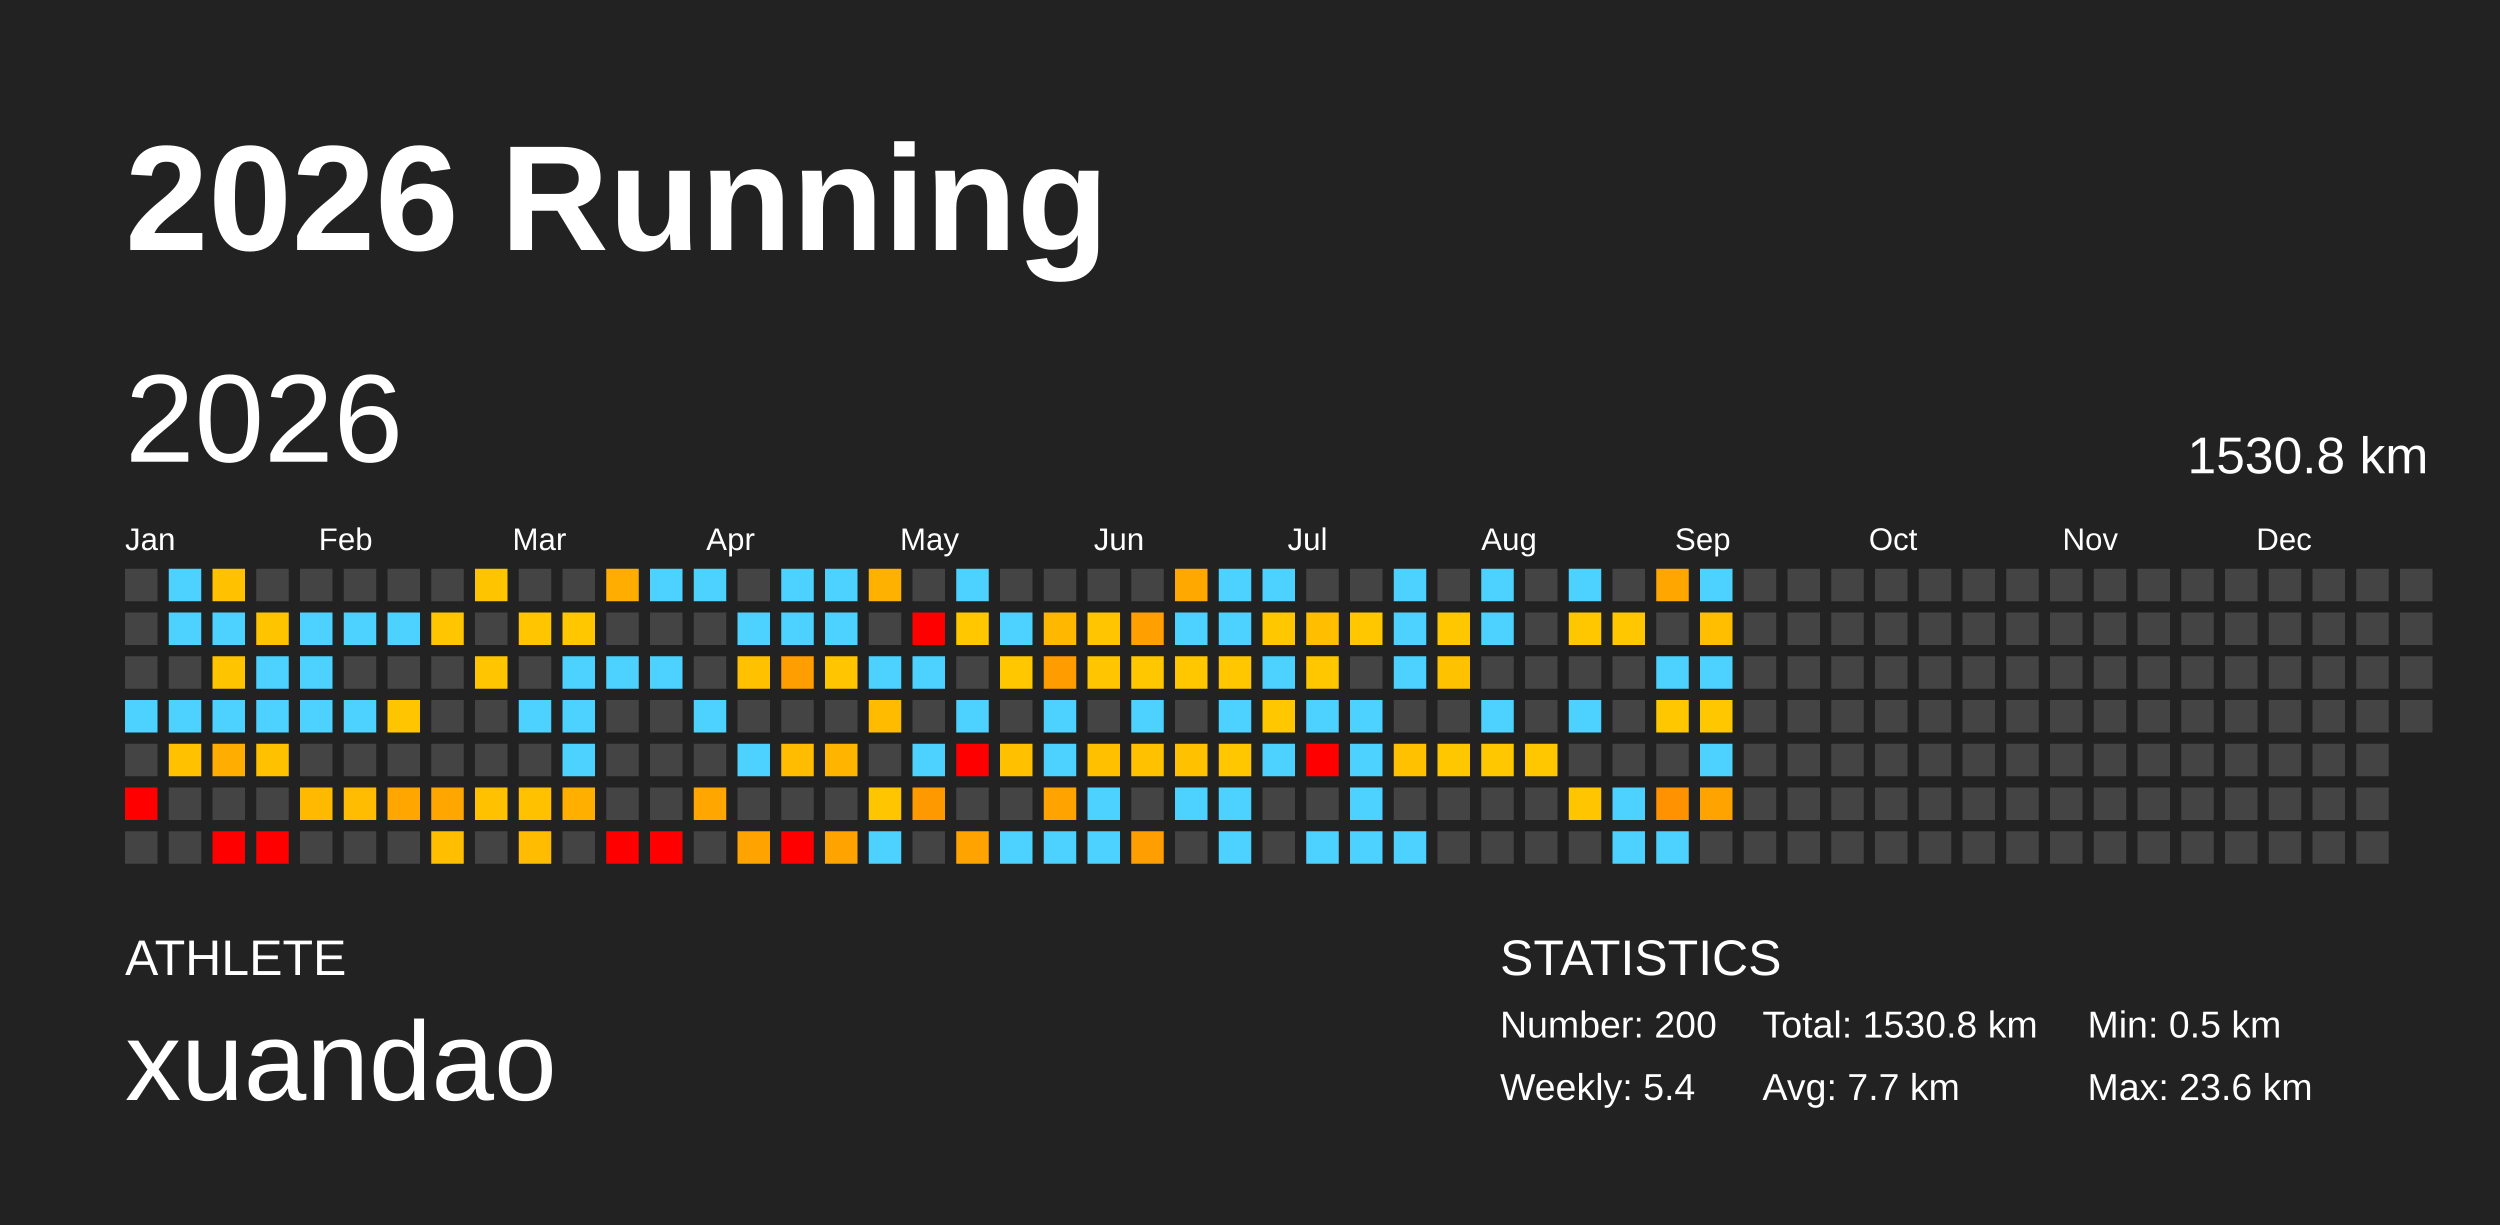
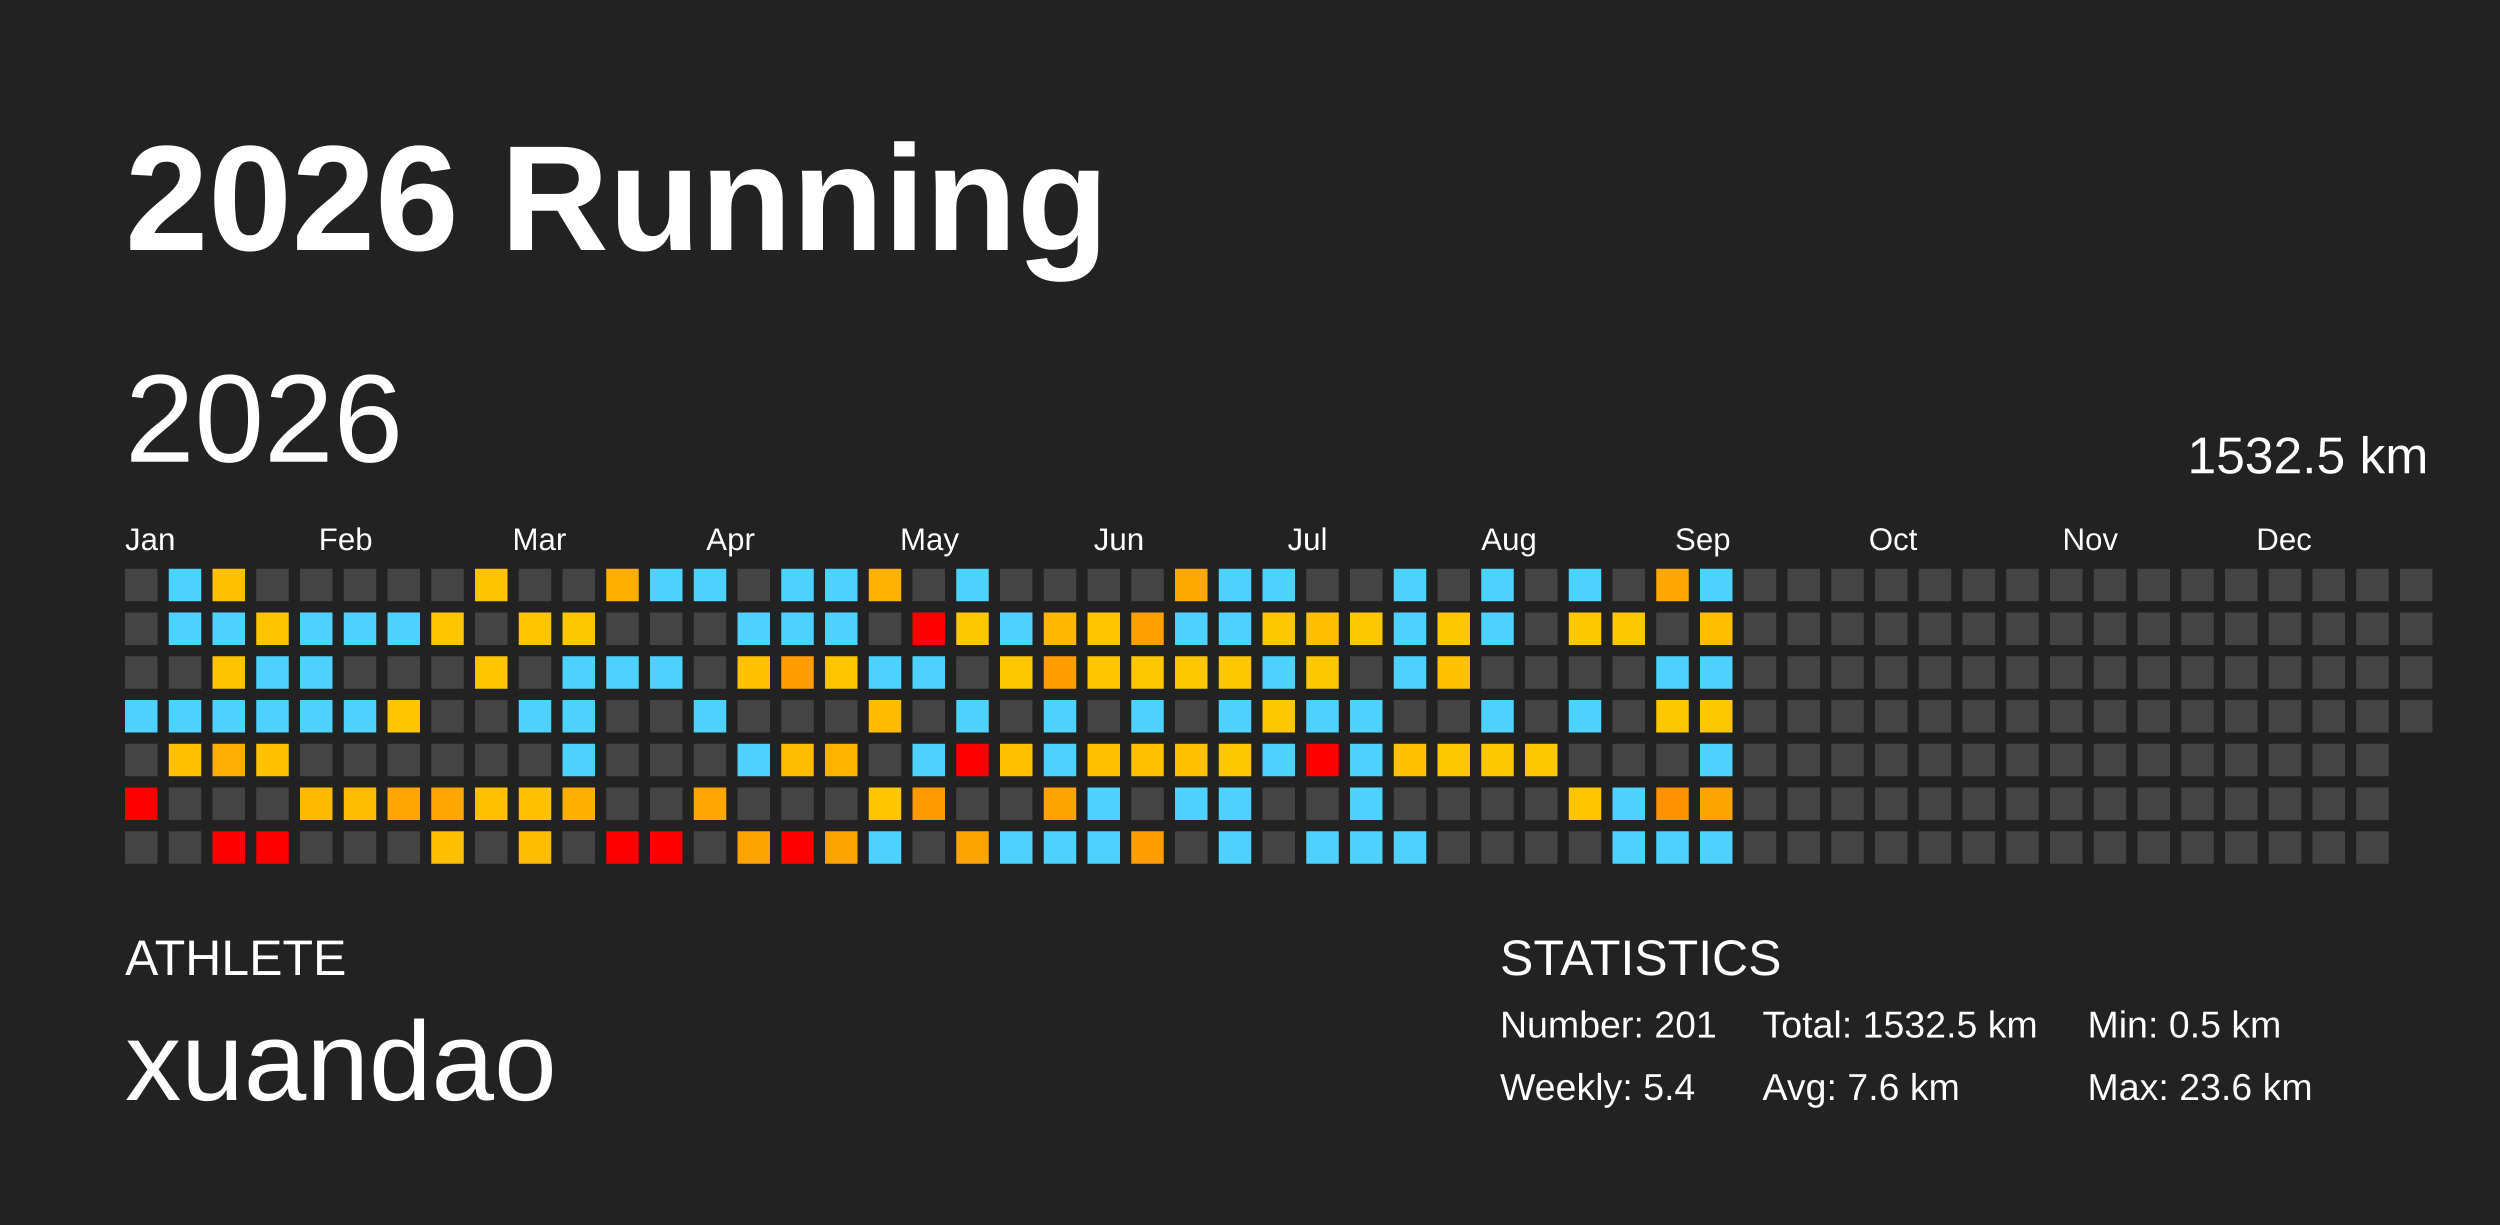
<svg xmlns="http://www.w3.org/2000/svg" baseProfile="full" height="98mm" version="1.1" viewBox="0,0,200,98" width="200mm">
  <defs />
  <rect fill="#222222" height="98" width="200" x="0" y="0" />
  <text fill="#FFFFFF" style="font-size:12px; font-family:Arial; font-weight:bold;" x="10" y="20">2026 Running</text>
  <text fill="#FFFFFF" style="font-size:4px; font-family:Arial" x="10" y="78">ATHLETE</text>
  <text fill="#FFFFFF" style="font-size:9px; font-family:Arial" x="10" y="88">xuandao</text>
  <text fill="#FFFFFF" style="font-size:4px; font-family:Arial" x="120" y="78">STATISTICS</text>
-   <text fill="#FFFFFF" style="font-size:3px; font-family:Arial" x="120" y="83">Number: 200</text>
+   <text fill="#FFFFFF" style="font-size:3px; font-family:Arial" x="120" y="83">Number: 201</text>
  <text fill="#FFFFFF" style="font-size:3px; font-family:Arial" x="120" y="88">Weekly: 5.4</text>
-   <text fill="#FFFFFF" style="font-size:3px; font-family:Arial" x="141" y="83">Total: 1530.8 km</text>
-   <text fill="#FFFFFF" style="font-size:3px; font-family:Arial" x="141" y="88">Avg: 7.7 km</text>
+   <text fill="#FFFFFF" style="font-size:3px; font-family:Arial" x="141" y="83">Total: 1532.5 km</text>
+   <text fill="#FFFFFF" style="font-size:3px; font-family:Arial" x="141" y="88">Avg: 7.6 km</text>
  <text fill="#FFFFFF" style="font-size:3px; font-family:Arial" x="167" y="83">Min: 0.5 km</text>
  <text fill="#FFFFFF" style="font-size:3px; font-family:Arial" x="167" y="88">Max: 23.6 km</text>
  <text dominant-baseline="hanging" fill="#FFFFFF" style="font-size:10.0px; font-family:Arial;" x="10" y="30">2026</text>
-   <text dominant-baseline="hanging" fill="#FFFFFF" style="font-size:4.125px; font-family:Arial;" x="175" y="35">1530.8 km</text>
+   <text dominant-baseline="hanging" fill="#FFFFFF" style="font-size:4.125px; font-family:Arial;" x="175" y="35">1532.5 km</text>
  <text fill="#FFFFFF" style="font-size:2.5px; font-family:Arial" x="10.0" y="44">Jan</text>
  <text fill="#FFFFFF" style="font-size:2.5px; font-family:Arial" x="25.5" y="44">Feb</text>
  <text fill="#FFFFFF" style="font-size:2.5px; font-family:Arial" x="41.0" y="44">Mar</text>
  <text fill="#FFFFFF" style="font-size:2.5px; font-family:Arial" x="56.5" y="44">Apr</text>
  <text fill="#FFFFFF" style="font-size:2.5px; font-family:Arial" x="72.0" y="44">May</text>
  <text fill="#FFFFFF" style="font-size:2.5px; font-family:Arial" x="87.5" y="44">Jun</text>
  <text fill="#FFFFFF" style="font-size:2.5px; font-family:Arial" x="103.0" y="44">Jul</text>
  <text fill="#FFFFFF" style="font-size:2.5px; font-family:Arial" x="118.5" y="44">Aug</text>
  <text fill="#FFFFFF" style="font-size:2.5px; font-family:Arial" x="134.0" y="44">Sep</text>
  <text fill="#FFFFFF" style="font-size:2.5px; font-family:Arial" x="149.5" y="44">Oct</text>
  <text fill="#FFFFFF" style="font-size:2.5px; font-family:Arial" x="165.0" y="44">Nov</text>
  <text fill="#FFFFFF" style="font-size:2.5px; font-family:Arial" x="180.5" y="44">Dec</text>
  <rect fill="#444444" height="2.6" width="2.6" x="10.0" y="45.5" />
  <rect fill="#444444" height="2.6" width="2.6" x="10.0" y="49.0" />
  <rect fill="#444444" height="2.6" width="2.6" x="10.0" y="52.5" />
  <rect fill="#4dd2ff" height="2.6" width="2.6" x="10.0" y="56.0" />
  <rect fill="#444444" height="2.6" width="2.6" x="10.0" y="59.5" />
  <rect fill="red" height="2.6" width="2.6" x="10.0" y="63.0" />
  <rect fill="#444444" height="2.6" width="2.6" x="10.0" y="66.5" />
  <rect fill="#4dd2ff" height="2.6" width="2.6" x="13.5" y="45.5" />
  <rect fill="#4dd2ff" height="2.6" width="2.6" x="13.5" y="49.0" />
  <rect fill="#444444" height="2.6" width="2.6" x="13.5" y="52.5" />
  <rect fill="#4dd2ff" height="2.6" width="2.6" x="13.5" y="56.0" />
  <rect fill="#ffc100" height="2.6" width="2.6" x="13.5" y="59.5" />
  <rect fill="#444444" height="2.6" width="2.6" x="13.5" y="63.0" />
  <rect fill="#444444" height="2.6" width="2.6" x="13.5" y="66.5" />
  <rect fill="#ffc100" height="2.6" width="2.6" x="17.0" y="45.5" />
  <rect fill="#4dd2ff" height="2.6" width="2.6" x="17.0" y="49.0" />
  <rect fill="#ffc400" height="2.6" width="2.6" x="17.0" y="52.5" />
  <rect fill="#4dd2ff" height="2.6" width="2.6" x="17.0" y="56.0" />
  <rect fill="#ffad00" height="2.6" width="2.6" x="17.0" y="59.5" />
  <rect fill="#444444" height="2.6" width="2.6" x="17.0" y="63.0" />
  <rect fill="red" height="2.6" width="2.6" x="17.0" y="66.5" />
  <rect fill="#444444" height="2.6" width="2.6" x="20.5" y="45.5" />
  <rect fill="#ffc400" height="2.6" width="2.6" x="20.5" y="49.0" />
  <rect fill="#4dd2ff" height="2.6" width="2.6" x="20.5" y="52.5" />
  <rect fill="#4dd2ff" height="2.6" width="2.6" x="20.5" y="56.0" />
  <rect fill="#ffc100" height="2.6" width="2.6" x="20.5" y="59.5" />
  <rect fill="#444444" height="2.6" width="2.6" x="20.5" y="63.0" />
  <rect fill="red" height="2.6" width="2.6" x="20.5" y="66.5" />
  <rect fill="#444444" height="2.6" width="2.6" x="24.0" y="45.5" />
  <rect fill="#4dd2ff" height="2.6" width="2.6" x="24.0" y="49.0" />
  <rect fill="#4dd2ff" height="2.6" width="2.6" x="24.0" y="52.5" />
  <rect fill="#4dd2ff" height="2.6" width="2.6" x="24.0" y="56.0" />
  <rect fill="#444444" height="2.6" width="2.6" x="24.0" y="59.5" />
  <rect fill="#ffba00" height="2.6" width="2.6" x="24.0" y="63.0" />
  <rect fill="#444444" height="2.6" width="2.6" x="24.0" y="66.5" />
  <rect fill="#444444" height="2.6" width="2.6" x="27.5" y="45.5" />
  <rect fill="#4dd2ff" height="2.6" width="2.6" x="27.5" y="49.0" />
  <rect fill="#444444" height="2.6" width="2.6" x="27.5" y="52.5" />
  <rect fill="#4dd2ff" height="2.6" width="2.6" x="27.5" y="56.0" />
  <rect fill="#444444" height="2.6" width="2.6" x="27.5" y="59.5" />
  <rect fill="#ffbc00" height="2.6" width="2.6" x="27.5" y="63.0" />
  <rect fill="#444444" height="2.6" width="2.6" x="27.5" y="66.5" />
  <rect fill="#444444" height="2.6" width="2.6" x="31.0" y="45.5" />
  <rect fill="#4dd2ff" height="2.6" width="2.6" x="31.0" y="49.0" />
  <rect fill="#444444" height="2.6" width="2.6" x="31.0" y="52.5" />
  <rect fill="#ffc600" height="2.6" width="2.6" x="31.0" y="56.0" />
  <rect fill="#444444" height="2.6" width="2.6" x="31.0" y="59.5" />
  <rect fill="#ffa600" height="2.6" width="2.6" x="31.0" y="63.0" />
  <rect fill="#444444" height="2.6" width="2.6" x="31.0" y="66.5" />
  <rect fill="#444444" height="2.6" width="2.6" x="34.5" y="45.5" />
  <rect fill="#ffc600" height="2.6" width="2.6" x="34.5" y="49.0" />
  <rect fill="#444444" height="2.6" width="2.6" x="34.5" y="52.5" />
  <rect fill="#444444" height="2.6" width="2.6" x="34.5" y="56.0" />
  <rect fill="#444444" height="2.6" width="2.6" x="34.5" y="59.5" />
  <rect fill="#ffa600" height="2.6" width="2.6" x="34.5" y="63.0" />
  <rect fill="#ffbe00" height="2.6" width="2.6" x="34.5" y="66.5" />
  <rect fill="#ffc400" height="2.6" width="2.6" x="38.0" y="45.5" />
  <rect fill="#444444" height="2.6" width="2.6" x="38.0" y="49.0" />
  <rect fill="#ffc600" height="2.6" width="2.6" x="38.0" y="52.5" />
  <rect fill="#444444" height="2.6" width="2.6" x="38.0" y="56.0" />
  <rect fill="#444444" height="2.6" width="2.6" x="38.0" y="59.5" />
  <rect fill="#ffc100" height="2.6" width="2.6" x="38.0" y="63.0" />
  <rect fill="#444444" height="2.6" width="2.6" x="38.0" y="66.5" />
  <rect fill="#444444" height="2.6" width="2.6" x="41.5" y="45.5" />
  <rect fill="#ffc600" height="2.6" width="2.6" x="41.5" y="49.0" />
  <rect fill="#444444" height="2.6" width="2.6" x="41.5" y="52.5" />
  <rect fill="#4dd2ff" height="2.6" width="2.6" x="41.5" y="56.0" />
  <rect fill="#444444" height="2.6" width="2.6" x="41.5" y="59.5" />
  <rect fill="#ffc100" height="2.6" width="2.6" x="41.5" y="63.0" />
  <rect fill="#ffbc00" height="2.6" width="2.6" x="41.5" y="66.5" />
  <rect fill="#444444" height="2.6" width="2.6" x="45.0" y="45.5" />
  <rect fill="#ffc700" height="2.6" width="2.6" x="45.0" y="49.0" />
  <rect fill="#4dd2ff" height="2.6" width="2.6" x="45.0" y="52.5" />
  <rect fill="#4dd2ff" height="2.6" width="2.6" x="45.0" y="56.0" />
  <rect fill="#4dd2ff" height="2.6" width="2.6" x="45.0" y="59.5" />
  <rect fill="#ffaf00" height="2.6" width="2.6" x="45.0" y="63.0" />
  <rect fill="#444444" height="2.6" width="2.6" x="45.0" y="66.5" />
  <rect fill="#ffae00" height="2.6" width="2.6" x="48.5" y="45.5" />
  <rect fill="#444444" height="2.6" width="2.6" x="48.5" y="49.0" />
  <rect fill="#4dd2ff" height="2.6" width="2.6" x="48.5" y="52.5" />
  <rect fill="#444444" height="2.6" width="2.6" x="48.5" y="56.0" />
  <rect fill="#444444" height="2.6" width="2.6" x="48.5" y="59.5" />
  <rect fill="#444444" height="2.6" width="2.6" x="48.5" y="63.0" />
  <rect fill="red" height="2.6" width="2.6" x="48.5" y="66.5" />
  <rect fill="#4dd2ff" height="2.6" width="2.6" x="52.0" y="45.5" />
  <rect fill="#444444" height="2.6" width="2.6" x="52.0" y="49.0" />
  <rect fill="#4dd2ff" height="2.6" width="2.6" x="52.0" y="52.5" />
  <rect fill="#444444" height="2.6" width="2.6" x="52.0" y="56.0" />
  <rect fill="#444444" height="2.6" width="2.6" x="52.0" y="59.5" />
  <rect fill="#444444" height="2.6" width="2.6" x="52.0" y="63.0" />
  <rect fill="red" height="2.6" width="2.6" x="52.0" y="66.5" />
  <rect fill="#4dd2ff" height="2.6" width="2.6" x="55.5" y="45.5" />
  <rect fill="#444444" height="2.6" width="2.6" x="55.5" y="49.0" />
  <rect fill="#444444" height="2.6" width="2.6" x="55.5" y="52.5" />
  <rect fill="#4dd2ff" height="2.6" width="2.6" x="55.5" y="56.0" />
  <rect fill="#444444" height="2.6" width="2.6" x="55.5" y="59.5" />
  <rect fill="#ffa600" height="2.6" width="2.6" x="55.5" y="63.0" />
  <rect fill="#444444" height="2.6" width="2.6" x="55.5" y="66.5" />
  <rect fill="#444444" height="2.6" width="2.6" x="59.0" y="45.5" />
  <rect fill="#4dd2ff" height="2.6" width="2.6" x="59.0" y="49.0" />
  <rect fill="#ffc100" height="2.6" width="2.6" x="59.0" y="52.5" />
  <rect fill="#444444" height="2.6" width="2.6" x="59.0" y="56.0" />
  <rect fill="#4dd2ff" height="2.6" width="2.6" x="59.0" y="59.5" />
  <rect fill="#444444" height="2.6" width="2.6" x="59.0" y="63.0" />
  <rect fill="#ffa300" height="2.6" width="2.6" x="59.0" y="66.5" />
  <rect fill="#4dd2ff" height="2.6" width="2.6" x="62.5" y="45.5" />
  <rect fill="#4dd2ff" height="2.6" width="2.6" x="62.5" y="49.0" />
  <rect fill="#ff9e00" height="2.6" width="2.6" x="62.5" y="52.5" />
  <rect fill="#444444" height="2.6" width="2.6" x="62.5" y="56.0" />
  <rect fill="#ffbc00" height="2.6" width="2.6" x="62.5" y="59.5" />
  <rect fill="#444444" height="2.6" width="2.6" x="62.5" y="63.0" />
  <rect fill="red" height="2.6" width="2.6" x="62.5" y="66.5" />
  <rect fill="#4dd2ff" height="2.6" width="2.6" x="66.0" y="45.5" />
  <rect fill="#4dd2ff" height="2.6" width="2.6" x="66.0" y="49.0" />
  <rect fill="#ffc600" height="2.6" width="2.6" x="66.0" y="52.5" />
  <rect fill="#444444" height="2.6" width="2.6" x="66.0" y="56.0" />
  <rect fill="#ffb400" height="2.6" width="2.6" x="66.0" y="59.5" />
  <rect fill="#444444" height="2.6" width="2.6" x="66.0" y="63.0" />
  <rect fill="#ffa300" height="2.6" width="2.6" x="66.0" y="66.5" />
  <rect fill="#ffb100" height="2.6" width="2.6" x="69.5" y="45.5" />
  <rect fill="#444444" height="2.6" width="2.6" x="69.5" y="49.0" />
  <rect fill="#4dd2ff" height="2.6" width="2.6" x="69.5" y="52.5" />
  <rect fill="#ffbb00" height="2.6" width="2.6" x="69.5" y="56.0" />
  <rect fill="#444444" height="2.6" width="2.6" x="69.5" y="59.5" />
  <rect fill="#ffc600" height="2.6" width="2.6" x="69.5" y="63.0" />
  <rect fill="#4dd2ff" height="2.6" width="2.6" x="69.5" y="66.5" />
  <rect fill="#444444" height="2.6" width="2.6" x="73.0" y="45.5" />
  <rect fill="red" height="2.6" width="2.6" x="73.0" y="49.0" />
  <rect fill="#4dd2ff" height="2.6" width="2.6" x="73.0" y="52.5" />
  <rect fill="#444444" height="2.6" width="2.6" x="73.0" y="56.0" />
  <rect fill="#4dd2ff" height="2.6" width="2.6" x="73.0" y="59.5" />
  <rect fill="#ff9900" height="2.6" width="2.6" x="73.0" y="63.0" />
  <rect fill="#444444" height="2.6" width="2.6" x="73.0" y="66.5" />
  <rect fill="#4dd2ff" height="2.6" width="2.6" x="76.5" y="45.5" />
  <rect fill="#ffc700" height="2.6" width="2.6" x="76.5" y="49.0" />
  <rect fill="#444444" height="2.6" width="2.6" x="76.5" y="52.5" />
  <rect fill="#4dd2ff" height="2.6" width="2.6" x="76.5" y="56.0" />
  <rect fill="red" height="2.6" width="2.6" x="76.5" y="59.5" />
  <rect fill="#444444" height="2.6" width="2.6" x="76.5" y="63.0" />
  <rect fill="#ffa300" height="2.6" width="2.6" x="76.5" y="66.5" />
  <rect fill="#444444" height="2.6" width="2.6" x="80.0" y="45.5" />
  <rect fill="#4dd2ff" height="2.6" width="2.6" x="80.0" y="49.0" />
  <rect fill="#ffc700" height="2.6" width="2.6" x="80.0" y="52.5" />
  <rect fill="#444444" height="2.6" width="2.6" x="80.0" y="56.0" />
  <rect fill="#ffc000" height="2.6" width="2.6" x="80.0" y="59.5" />
  <rect fill="#444444" height="2.6" width="2.6" x="80.0" y="63.0" />
  <rect fill="#4dd2ff" height="2.6" width="2.6" x="80.0" y="66.5" />
  <rect fill="#444444" height="2.6" width="2.6" x="83.5" y="45.5" />
  <rect fill="#ffb700" height="2.6" width="2.6" x="83.5" y="49.0" />
  <rect fill="#ff9d00" height="2.6" width="2.6" x="83.5" y="52.5" />
  <rect fill="#4dd2ff" height="2.6" width="2.6" x="83.5" y="56.0" />
  <rect fill="#4dd2ff" height="2.6" width="2.6" x="83.5" y="59.5" />
  <rect fill="#ffa300" height="2.6" width="2.6" x="83.5" y="63.0" />
  <rect fill="#4dd2ff" height="2.6" width="2.6" x="83.5" y="66.5" />
  <rect fill="#444444" height="2.6" width="2.6" x="87.0" y="45.5" />
  <rect fill="#ffc600" height="2.6" width="2.6" x="87.0" y="49.0" />
  <rect fill="#ffc600" height="2.6" width="2.6" x="87.0" y="52.5" />
  <rect fill="#444444" height="2.6" width="2.6" x="87.0" y="56.0" />
  <rect fill="#ffc000" height="2.6" width="2.6" x="87.0" y="59.5" />
  <rect fill="#4dd2ff" height="2.6" width="2.6" x="87.0" y="63.0" />
  <rect fill="#4dd2ff" height="2.6" width="2.6" x="87.0" y="66.5" />
  <rect fill="#444444" height="2.6" width="2.6" x="90.5" y="45.5" />
  <rect fill="#ff9f00" height="2.6" width="2.6" x="90.5" y="49.0" />
  <rect fill="#ffc700" height="2.6" width="2.6" x="90.5" y="52.5" />
  <rect fill="#4dd2ff" height="2.6" width="2.6" x="90.5" y="56.0" />
  <rect fill="#ffc100" height="2.6" width="2.6" x="90.5" y="59.5" />
  <rect fill="#444444" height="2.6" width="2.6" x="90.5" y="63.0" />
  <rect fill="#ff9e00" height="2.6" width="2.6" x="90.5" y="66.5" />
  <rect fill="#ffa800" height="2.6" width="2.6" x="94.0" y="45.5" />
  <rect fill="#4dd2ff" height="2.6" width="2.6" x="94.0" y="49.0" />
  <rect fill="#ffc700" height="2.6" width="2.6" x="94.0" y="52.5" />
  <rect fill="#444444" height="2.6" width="2.6" x="94.0" y="56.0" />
  <rect fill="#ffc100" height="2.6" width="2.6" x="94.0" y="59.5" />
  <rect fill="#4dd2ff" height="2.6" width="2.6" x="94.0" y="63.0" />
  <rect fill="#444444" height="2.6" width="2.6" x="94.0" y="66.5" />
  <rect fill="#4dd2ff" height="2.6" width="2.6" x="97.5" y="45.5" />
  <rect fill="#4dd2ff" height="2.6" width="2.6" x="97.5" y="49.0" />
  <rect fill="#ffc700" height="2.6" width="2.6" x="97.5" y="52.5" />
  <rect fill="#4dd2ff" height="2.6" width="2.6" x="97.5" y="56.0" />
  <rect fill="#ffc700" height="2.6" width="2.6" x="97.5" y="59.5" />
  <rect fill="#4dd2ff" height="2.6" width="2.6" x="97.5" y="63.0" />
  <rect fill="#4dd2ff" height="2.6" width="2.6" x="97.5" y="66.5" />
  <rect fill="#4dd2ff" height="2.6" width="2.6" x="101.0" y="45.5" />
  <rect fill="#ffc700" height="2.6" width="2.6" x="101.0" y="49.0" />
  <rect fill="#4dd2ff" height="2.6" width="2.6" x="101.0" y="52.5" />
  <rect fill="#ffc700" height="2.6" width="2.6" x="101.0" y="56.0" />
  <rect fill="#4dd2ff" height="2.6" width="2.6" x="101.0" y="59.5" />
  <rect fill="#444444" height="2.6" width="2.6" x="101.0" y="63.0" />
  <rect fill="#444444" height="2.6" width="2.6" x="101.0" y="66.5" />
  <rect fill="#444444" height="2.6" width="2.6" x="104.5" y="45.5" />
  <rect fill="#ffbf00" height="2.6" width="2.6" x="104.5" y="49.0" />
  <rect fill="#ffc700" height="2.6" width="2.6" x="104.5" y="52.5" />
  <rect fill="#4dd2ff" height="2.6" width="2.6" x="104.5" y="56.0" />
  <rect fill="red" height="2.6" width="2.6" x="104.5" y="59.5" />
  <rect fill="#444444" height="2.6" width="2.6" x="104.5" y="63.0" />
  <rect fill="#4dd2ff" height="2.6" width="2.6" x="104.5" y="66.5" />
  <rect fill="#444444" height="2.6" width="2.6" x="108.0" y="45.5" />
  <rect fill="#ffc700" height="2.6" width="2.6" x="108.0" y="49.0" />
  <rect fill="#444444" height="2.6" width="2.6" x="108.0" y="52.5" />
  <rect fill="#4dd2ff" height="2.6" width="2.6" x="108.0" y="56.0" />
  <rect fill="#4dd2ff" height="2.6" width="2.6" x="108.0" y="59.5" />
  <rect fill="#4dd2ff" height="2.6" width="2.6" x="108.0" y="63.0" />
  <rect fill="#4dd2ff" height="2.6" width="2.6" x="108.0" y="66.5" />
  <rect fill="#4dd2ff" height="2.6" width="2.6" x="111.5" y="45.5" />
  <rect fill="#4dd2ff" height="2.6" width="2.6" x="111.5" y="49.0" />
  <rect fill="#4dd2ff" height="2.6" width="2.6" x="111.5" y="52.5" />
  <rect fill="#444444" height="2.6" width="2.6" x="111.5" y="56.0" />
  <rect fill="#ffc100" height="2.6" width="2.6" x="111.5" y="59.5" />
  <rect fill="#444444" height="2.6" width="2.6" x="111.5" y="63.0" />
  <rect fill="#4dd2ff" height="2.6" width="2.6" x="111.5" y="66.5" />
  <rect fill="#444444" height="2.6" width="2.6" x="115.0" y="45.5" />
  <rect fill="#ffc700" height="2.6" width="2.6" x="115.0" y="49.0" />
  <rect fill="#ffc200" height="2.6" width="2.6" x="115.0" y="52.5" />
  <rect fill="#444444" height="2.6" width="2.6" x="115.0" y="56.0" />
  <rect fill="#ffc700" height="2.6" width="2.6" x="115.0" y="59.5" />
  <rect fill="#444444" height="2.6" width="2.6" x="115.0" y="63.0" />
  <rect fill="#444444" height="2.6" width="2.6" x="115.0" y="66.5" />
  <rect fill="#4dd2ff" height="2.6" width="2.6" x="118.5" y="45.5" />
  <rect fill="#4dd2ff" height="2.6" width="2.6" x="118.5" y="49.0" />
  <rect fill="#444444" height="2.6" width="2.6" x="118.5" y="52.5" />
  <rect fill="#4dd2ff" height="2.6" width="2.6" x="118.5" y="56.0" />
  <rect fill="#ffc700" height="2.6" width="2.6" x="118.5" y="59.5" />
  <rect fill="#444444" height="2.6" width="2.6" x="118.5" y="63.0" />
  <rect fill="#444444" height="2.6" width="2.6" x="118.5" y="66.5" />
  <rect fill="#444444" height="2.6" width="2.6" x="122.0" y="45.5" />
  <rect fill="#444444" height="2.6" width="2.6" x="122.0" y="49.0" />
  <rect fill="#444444" height="2.6" width="2.6" x="122.0" y="52.5" />
  <rect fill="#444444" height="2.6" width="2.6" x="122.0" y="56.0" />
  <rect fill="#ffc700" height="2.6" width="2.6" x="122.0" y="59.5" />
  <rect fill="#444444" height="2.6" width="2.6" x="122.0" y="63.0" />
  <rect fill="#444444" height="2.6" width="2.6" x="122.0" y="66.5" />
  <rect fill="#4dd2ff" height="2.6" width="2.6" x="125.5" y="45.5" />
  <rect fill="#ffc700" height="2.6" width="2.6" x="125.5" y="49.0" />
  <rect fill="#444444" height="2.6" width="2.6" x="125.5" y="52.5" />
  <rect fill="#4dd2ff" height="2.6" width="2.6" x="125.5" y="56.0" />
  <rect fill="#444444" height="2.6" width="2.6" x="125.5" y="59.5" />
  <rect fill="#ffc600" height="2.6" width="2.6" x="125.5" y="63.0" />
  <rect fill="#444444" height="2.6" width="2.6" x="125.5" y="66.5" />
  <rect fill="#444444" height="2.6" width="2.6" x="129.0" y="45.5" />
  <rect fill="#ffc700" height="2.6" width="2.6" x="129.0" y="49.0" />
  <rect fill="#444444" height="2.6" width="2.6" x="129.0" y="52.5" />
  <rect fill="#444444" height="2.6" width="2.6" x="129.0" y="56.0" />
  <rect fill="#444444" height="2.6" width="2.6" x="129.0" y="59.5" />
  <rect fill="#4dd2ff" height="2.6" width="2.6" x="129.0" y="63.0" />
  <rect fill="#4dd2ff" height="2.6" width="2.6" x="129.0" y="66.5" />
  <rect fill="#ffa600" height="2.6" width="2.6" x="132.5" y="45.5" />
  <rect fill="#444444" height="2.6" width="2.6" x="132.5" y="49.0" />
  <rect fill="#4dd2ff" height="2.6" width="2.6" x="132.5" y="52.5" />
  <rect fill="#ffc700" height="2.6" width="2.6" x="132.5" y="56.0" />
  <rect fill="#444444" height="2.6" width="2.6" x="132.5" y="59.5" />
  <rect fill="#ff9200" height="2.6" width="2.6" x="132.5" y="63.0" />
  <rect fill="#4dd2ff" height="2.6" width="2.6" x="132.5" y="66.5" />
  <rect fill="#4dd2ff" height="2.6" width="2.6" x="136.0" y="45.5" />
  <rect fill="#ffbf00" height="2.6" width="2.6" x="136.0" y="49.0" />
  <rect fill="#4dd2ff" height="2.6" width="2.6" x="136.0" y="52.5" />
  <rect fill="#ffc700" height="2.6" width="2.6" x="136.0" y="56.0" />
  <rect fill="#4dd2ff" height="2.6" width="2.6" x="136.0" y="59.5" />
  <rect fill="#ffa300" height="2.6" width="2.6" x="136.0" y="63.0" />
-   <rect fill="#444444" height="2.6" width="2.6" x="136.0" y="66.5" />
+   <rect fill="#4dd2ff" height="2.6" width="2.6" x="136.0" y="66.5" />
  <rect fill="#444444" height="2.6" width="2.6" x="139.5" y="45.5" />
  <rect fill="#444444" height="2.6" width="2.6" x="139.5" y="49.0" />
  <rect fill="#444444" height="2.6" width="2.6" x="139.5" y="52.5" />
  <rect fill="#444444" height="2.6" width="2.6" x="139.5" y="56.0" />
  <rect fill="#444444" height="2.6" width="2.6" x="139.5" y="59.5" />
  <rect fill="#444444" height="2.6" width="2.6" x="139.5" y="63.0" />
  <rect fill="#444444" height="2.6" width="2.6" x="139.5" y="66.5" />
  <rect fill="#444444" height="2.6" width="2.6" x="143.0" y="45.5" />
  <rect fill="#444444" height="2.6" width="2.6" x="143.0" y="49.0" />
  <rect fill="#444444" height="2.6" width="2.6" x="143.0" y="52.5" />
  <rect fill="#444444" height="2.6" width="2.6" x="143.0" y="56.0" />
  <rect fill="#444444" height="2.6" width="2.6" x="143.0" y="59.5" />
  <rect fill="#444444" height="2.6" width="2.6" x="143.0" y="63.0" />
  <rect fill="#444444" height="2.6" width="2.6" x="143.0" y="66.5" />
  <rect fill="#444444" height="2.6" width="2.6" x="146.5" y="45.5" />
  <rect fill="#444444" height="2.6" width="2.6" x="146.5" y="49.0" />
  <rect fill="#444444" height="2.6" width="2.6" x="146.5" y="52.5" />
  <rect fill="#444444" height="2.6" width="2.6" x="146.5" y="56.0" />
  <rect fill="#444444" height="2.6" width="2.6" x="146.5" y="59.5" />
  <rect fill="#444444" height="2.6" width="2.6" x="146.5" y="63.0" />
  <rect fill="#444444" height="2.6" width="2.6" x="146.5" y="66.5" />
  <rect fill="#444444" height="2.6" width="2.6" x="150.0" y="45.5" />
  <rect fill="#444444" height="2.6" width="2.6" x="150.0" y="49.0" />
  <rect fill="#444444" height="2.6" width="2.6" x="150.0" y="52.5" />
  <rect fill="#444444" height="2.6" width="2.6" x="150.0" y="56.0" />
  <rect fill="#444444" height="2.6" width="2.6" x="150.0" y="59.5" />
  <rect fill="#444444" height="2.6" width="2.6" x="150.0" y="63.0" />
  <rect fill="#444444" height="2.6" width="2.6" x="150.0" y="66.5" />
  <rect fill="#444444" height="2.6" width="2.6" x="153.5" y="45.5" />
  <rect fill="#444444" height="2.6" width="2.6" x="153.5" y="49.0" />
  <rect fill="#444444" height="2.6" width="2.6" x="153.5" y="52.5" />
  <rect fill="#444444" height="2.6" width="2.6" x="153.5" y="56.0" />
  <rect fill="#444444" height="2.6" width="2.6" x="153.5" y="59.5" />
  <rect fill="#444444" height="2.6" width="2.6" x="153.5" y="63.0" />
  <rect fill="#444444" height="2.6" width="2.6" x="153.5" y="66.5" />
  <rect fill="#444444" height="2.6" width="2.6" x="157.0" y="45.5" />
  <rect fill="#444444" height="2.6" width="2.6" x="157.0" y="49.0" />
  <rect fill="#444444" height="2.6" width="2.6" x="157.0" y="52.5" />
  <rect fill="#444444" height="2.6" width="2.6" x="157.0" y="56.0" />
  <rect fill="#444444" height="2.6" width="2.6" x="157.0" y="59.5" />
  <rect fill="#444444" height="2.6" width="2.6" x="157.0" y="63.0" />
  <rect fill="#444444" height="2.6" width="2.6" x="157.0" y="66.5" />
  <rect fill="#444444" height="2.6" width="2.6" x="160.5" y="45.5" />
  <rect fill="#444444" height="2.6" width="2.6" x="160.5" y="49.0" />
  <rect fill="#444444" height="2.6" width="2.6" x="160.5" y="52.5" />
  <rect fill="#444444" height="2.6" width="2.6" x="160.5" y="56.0" />
  <rect fill="#444444" height="2.6" width="2.6" x="160.5" y="59.5" />
  <rect fill="#444444" height="2.6" width="2.6" x="160.5" y="63.0" />
  <rect fill="#444444" height="2.6" width="2.6" x="160.5" y="66.5" />
  <rect fill="#444444" height="2.6" width="2.6" x="164.0" y="45.5" />
  <rect fill="#444444" height="2.6" width="2.6" x="164.0" y="49.0" />
  <rect fill="#444444" height="2.6" width="2.6" x="164.0" y="52.5" />
  <rect fill="#444444" height="2.6" width="2.6" x="164.0" y="56.0" />
  <rect fill="#444444" height="2.6" width="2.6" x="164.0" y="59.5" />
  <rect fill="#444444" height="2.6" width="2.6" x="164.0" y="63.0" />
  <rect fill="#444444" height="2.6" width="2.6" x="164.0" y="66.5" />
  <rect fill="#444444" height="2.6" width="2.6" x="167.5" y="45.5" />
  <rect fill="#444444" height="2.6" width="2.6" x="167.5" y="49.0" />
  <rect fill="#444444" height="2.6" width="2.6" x="167.5" y="52.5" />
  <rect fill="#444444" height="2.6" width="2.6" x="167.5" y="56.0" />
  <rect fill="#444444" height="2.6" width="2.6" x="167.5" y="59.5" />
  <rect fill="#444444" height="2.6" width="2.6" x="167.5" y="63.0" />
  <rect fill="#444444" height="2.6" width="2.6" x="167.5" y="66.5" />
  <rect fill="#444444" height="2.6" width="2.6" x="171.0" y="45.5" />
  <rect fill="#444444" height="2.6" width="2.6" x="171.0" y="49.0" />
  <rect fill="#444444" height="2.6" width="2.6" x="171.0" y="52.5" />
  <rect fill="#444444" height="2.6" width="2.6" x="171.0" y="56.0" />
  <rect fill="#444444" height="2.6" width="2.6" x="171.0" y="59.5" />
  <rect fill="#444444" height="2.6" width="2.6" x="171.0" y="63.0" />
  <rect fill="#444444" height="2.6" width="2.6" x="171.0" y="66.5" />
  <rect fill="#444444" height="2.6" width="2.6" x="174.5" y="45.5" />
  <rect fill="#444444" height="2.6" width="2.6" x="174.5" y="49.0" />
  <rect fill="#444444" height="2.6" width="2.6" x="174.5" y="52.5" />
  <rect fill="#444444" height="2.6" width="2.6" x="174.5" y="56.0" />
  <rect fill="#444444" height="2.6" width="2.6" x="174.5" y="59.5" />
  <rect fill="#444444" height="2.6" width="2.6" x="174.5" y="63.0" />
  <rect fill="#444444" height="2.6" width="2.6" x="174.5" y="66.5" />
  <rect fill="#444444" height="2.6" width="2.6" x="178.0" y="45.5" />
  <rect fill="#444444" height="2.6" width="2.6" x="178.0" y="49.0" />
  <rect fill="#444444" height="2.6" width="2.6" x="178.0" y="52.5" />
  <rect fill="#444444" height="2.6" width="2.6" x="178.0" y="56.0" />
  <rect fill="#444444" height="2.6" width="2.6" x="178.0" y="59.5" />
  <rect fill="#444444" height="2.6" width="2.6" x="178.0" y="63.0" />
  <rect fill="#444444" height="2.6" width="2.6" x="178.0" y="66.5" />
  <rect fill="#444444" height="2.6" width="2.6" x="181.5" y="45.5" />
  <rect fill="#444444" height="2.6" width="2.6" x="181.5" y="49.0" />
  <rect fill="#444444" height="2.6" width="2.6" x="181.5" y="52.5" />
  <rect fill="#444444" height="2.6" width="2.6" x="181.5" y="56.0" />
  <rect fill="#444444" height="2.6" width="2.6" x="181.5" y="59.5" />
  <rect fill="#444444" height="2.6" width="2.6" x="181.5" y="63.0" />
  <rect fill="#444444" height="2.6" width="2.6" x="181.5" y="66.5" />
  <rect fill="#444444" height="2.6" width="2.6" x="185.0" y="45.5" />
  <rect fill="#444444" height="2.6" width="2.6" x="185.0" y="49.0" />
  <rect fill="#444444" height="2.6" width="2.6" x="185.0" y="52.5" />
  <rect fill="#444444" height="2.6" width="2.6" x="185.0" y="56.0" />
  <rect fill="#444444" height="2.6" width="2.6" x="185.0" y="59.5" />
  <rect fill="#444444" height="2.6" width="2.6" x="185.0" y="63.0" />
  <rect fill="#444444" height="2.6" width="2.6" x="185.0" y="66.5" />
  <rect fill="#444444" height="2.6" width="2.6" x="188.5" y="45.5" />
  <rect fill="#444444" height="2.6" width="2.6" x="188.5" y="49.0" />
  <rect fill="#444444" height="2.6" width="2.6" x="188.5" y="52.5" />
  <rect fill="#444444" height="2.6" width="2.6" x="188.5" y="56.0" />
  <rect fill="#444444" height="2.6" width="2.6" x="188.5" y="59.5" />
  <rect fill="#444444" height="2.6" width="2.6" x="188.5" y="63.0" />
  <rect fill="#444444" height="2.6" width="2.6" x="188.5" y="66.5" />
  <rect fill="#444444" height="2.6" width="2.6" x="192.0" y="45.5" />
  <rect fill="#444444" height="2.6" width="2.6" x="192.0" y="49.0" />
  <rect fill="#444444" height="2.6" width="2.6" x="192.0" y="52.5" />
  <rect fill="#444444" height="2.6" width="2.6" x="192.0" y="56.0" />
</svg>
